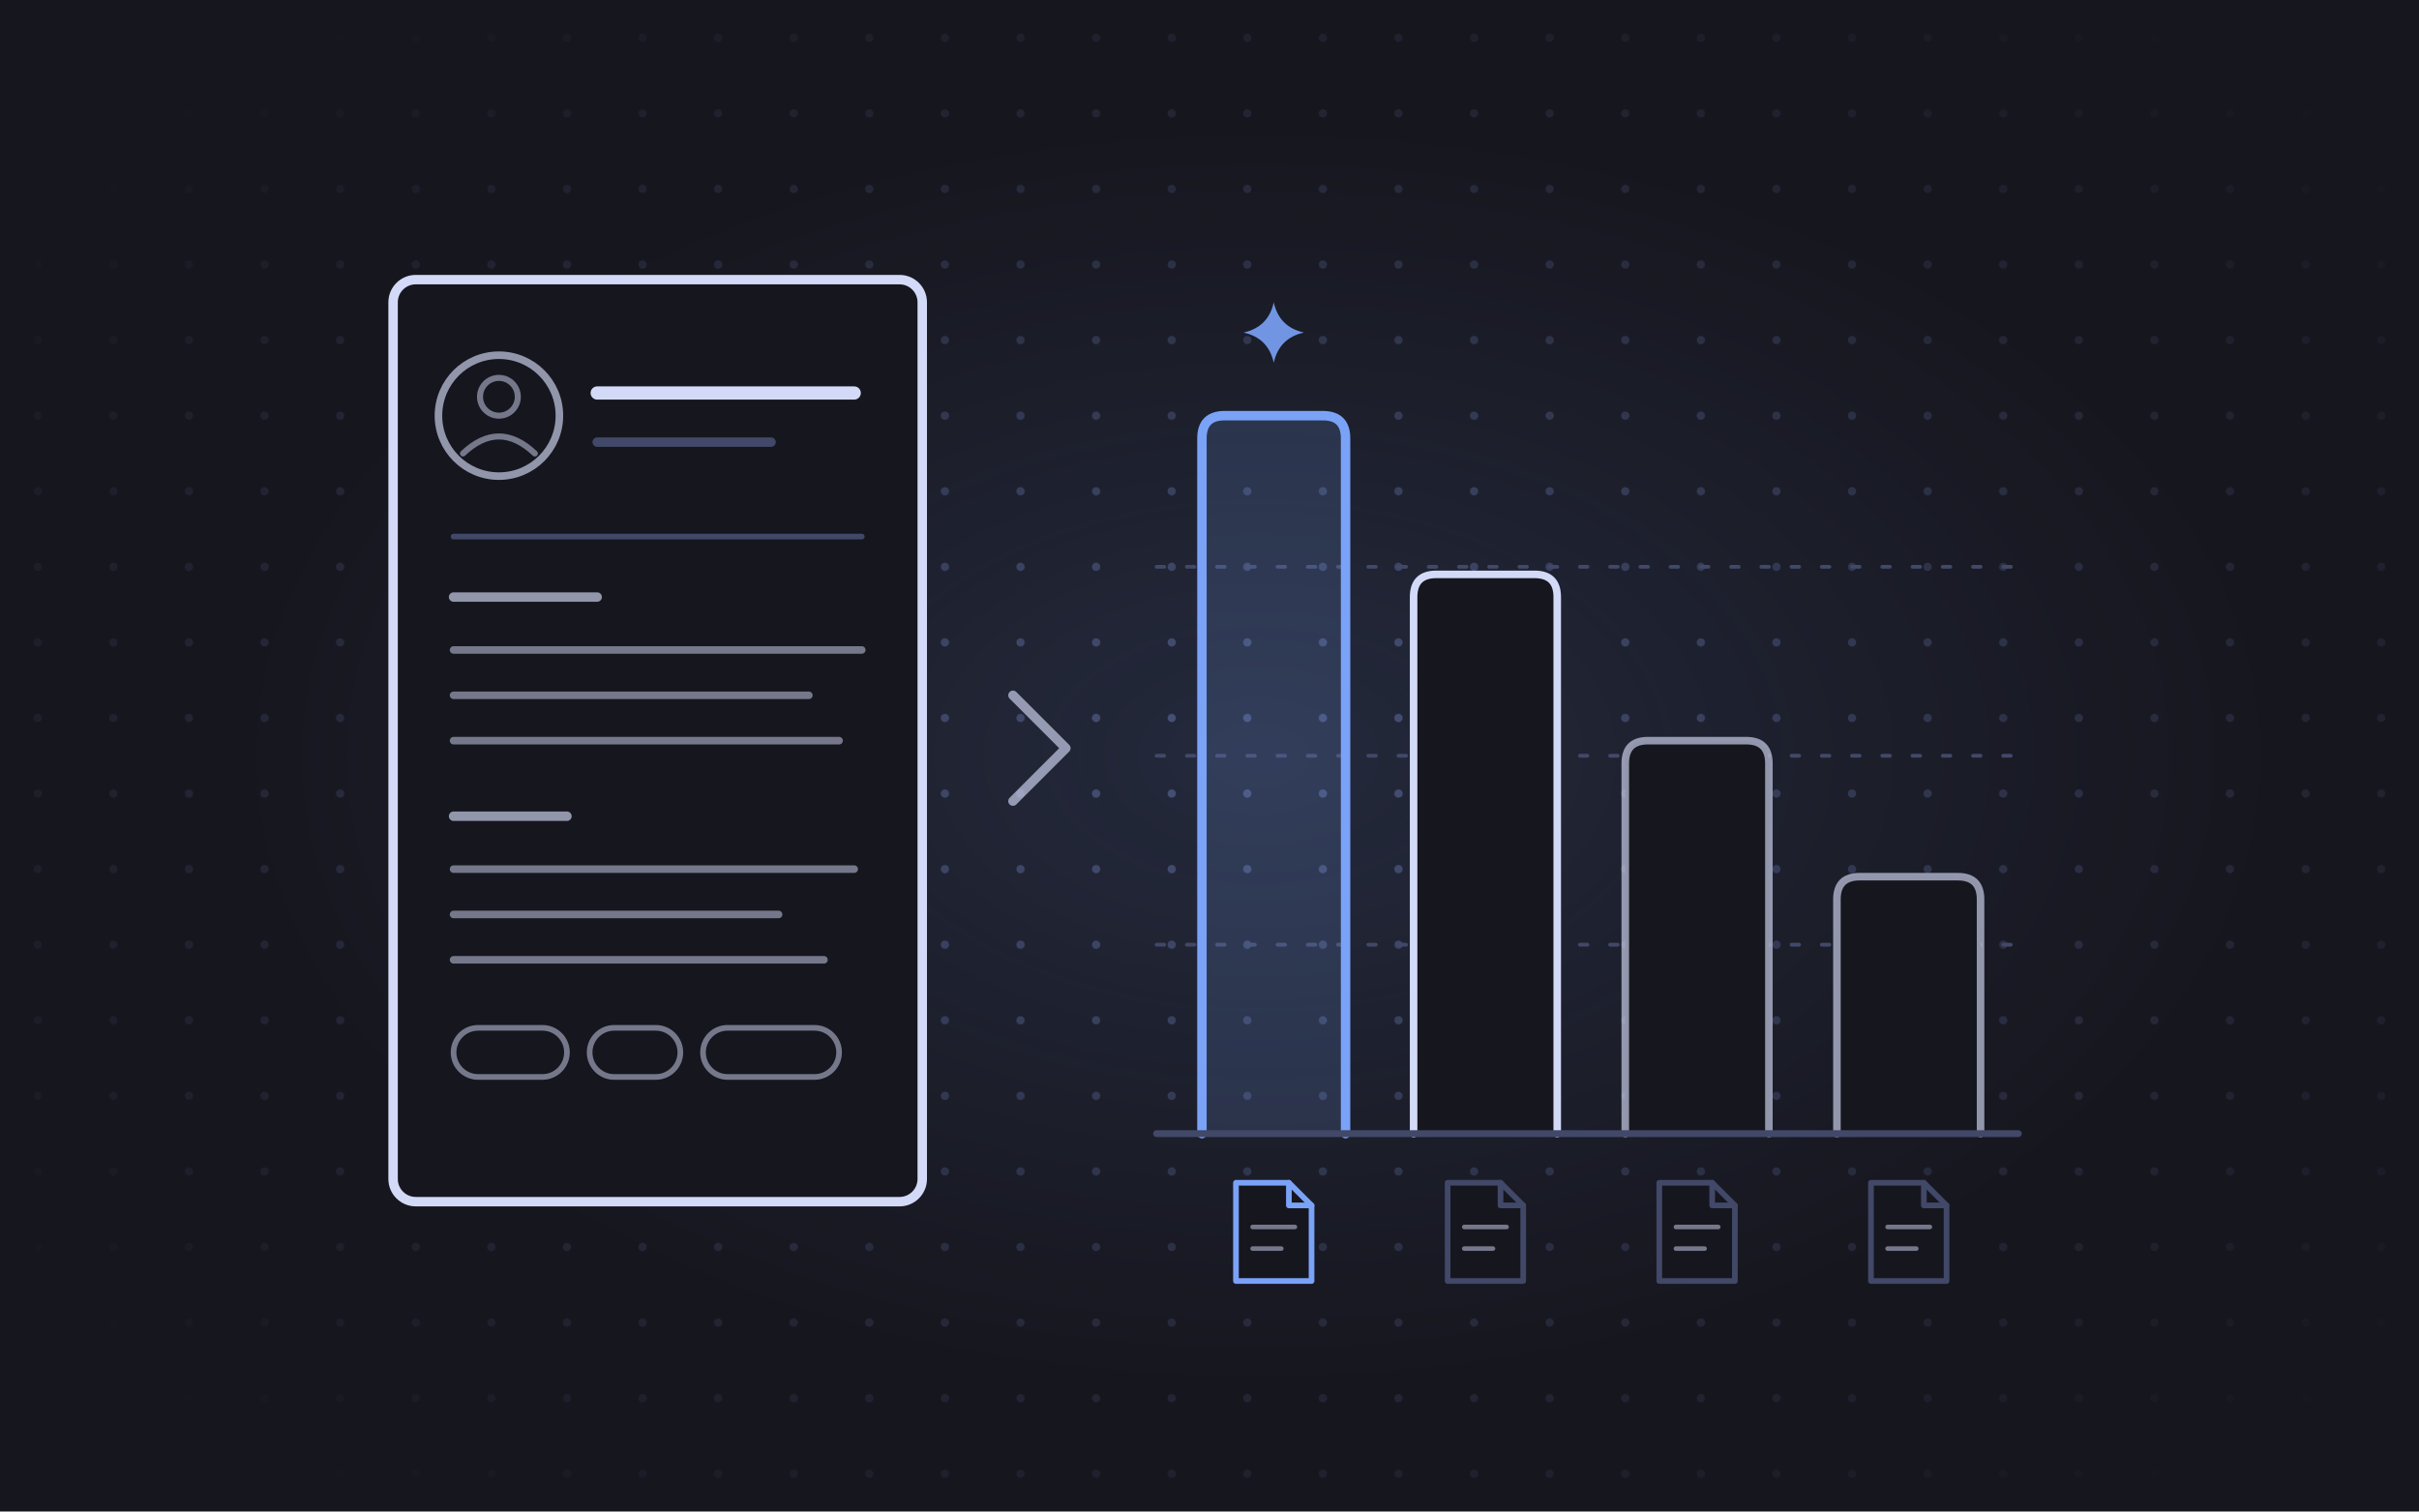
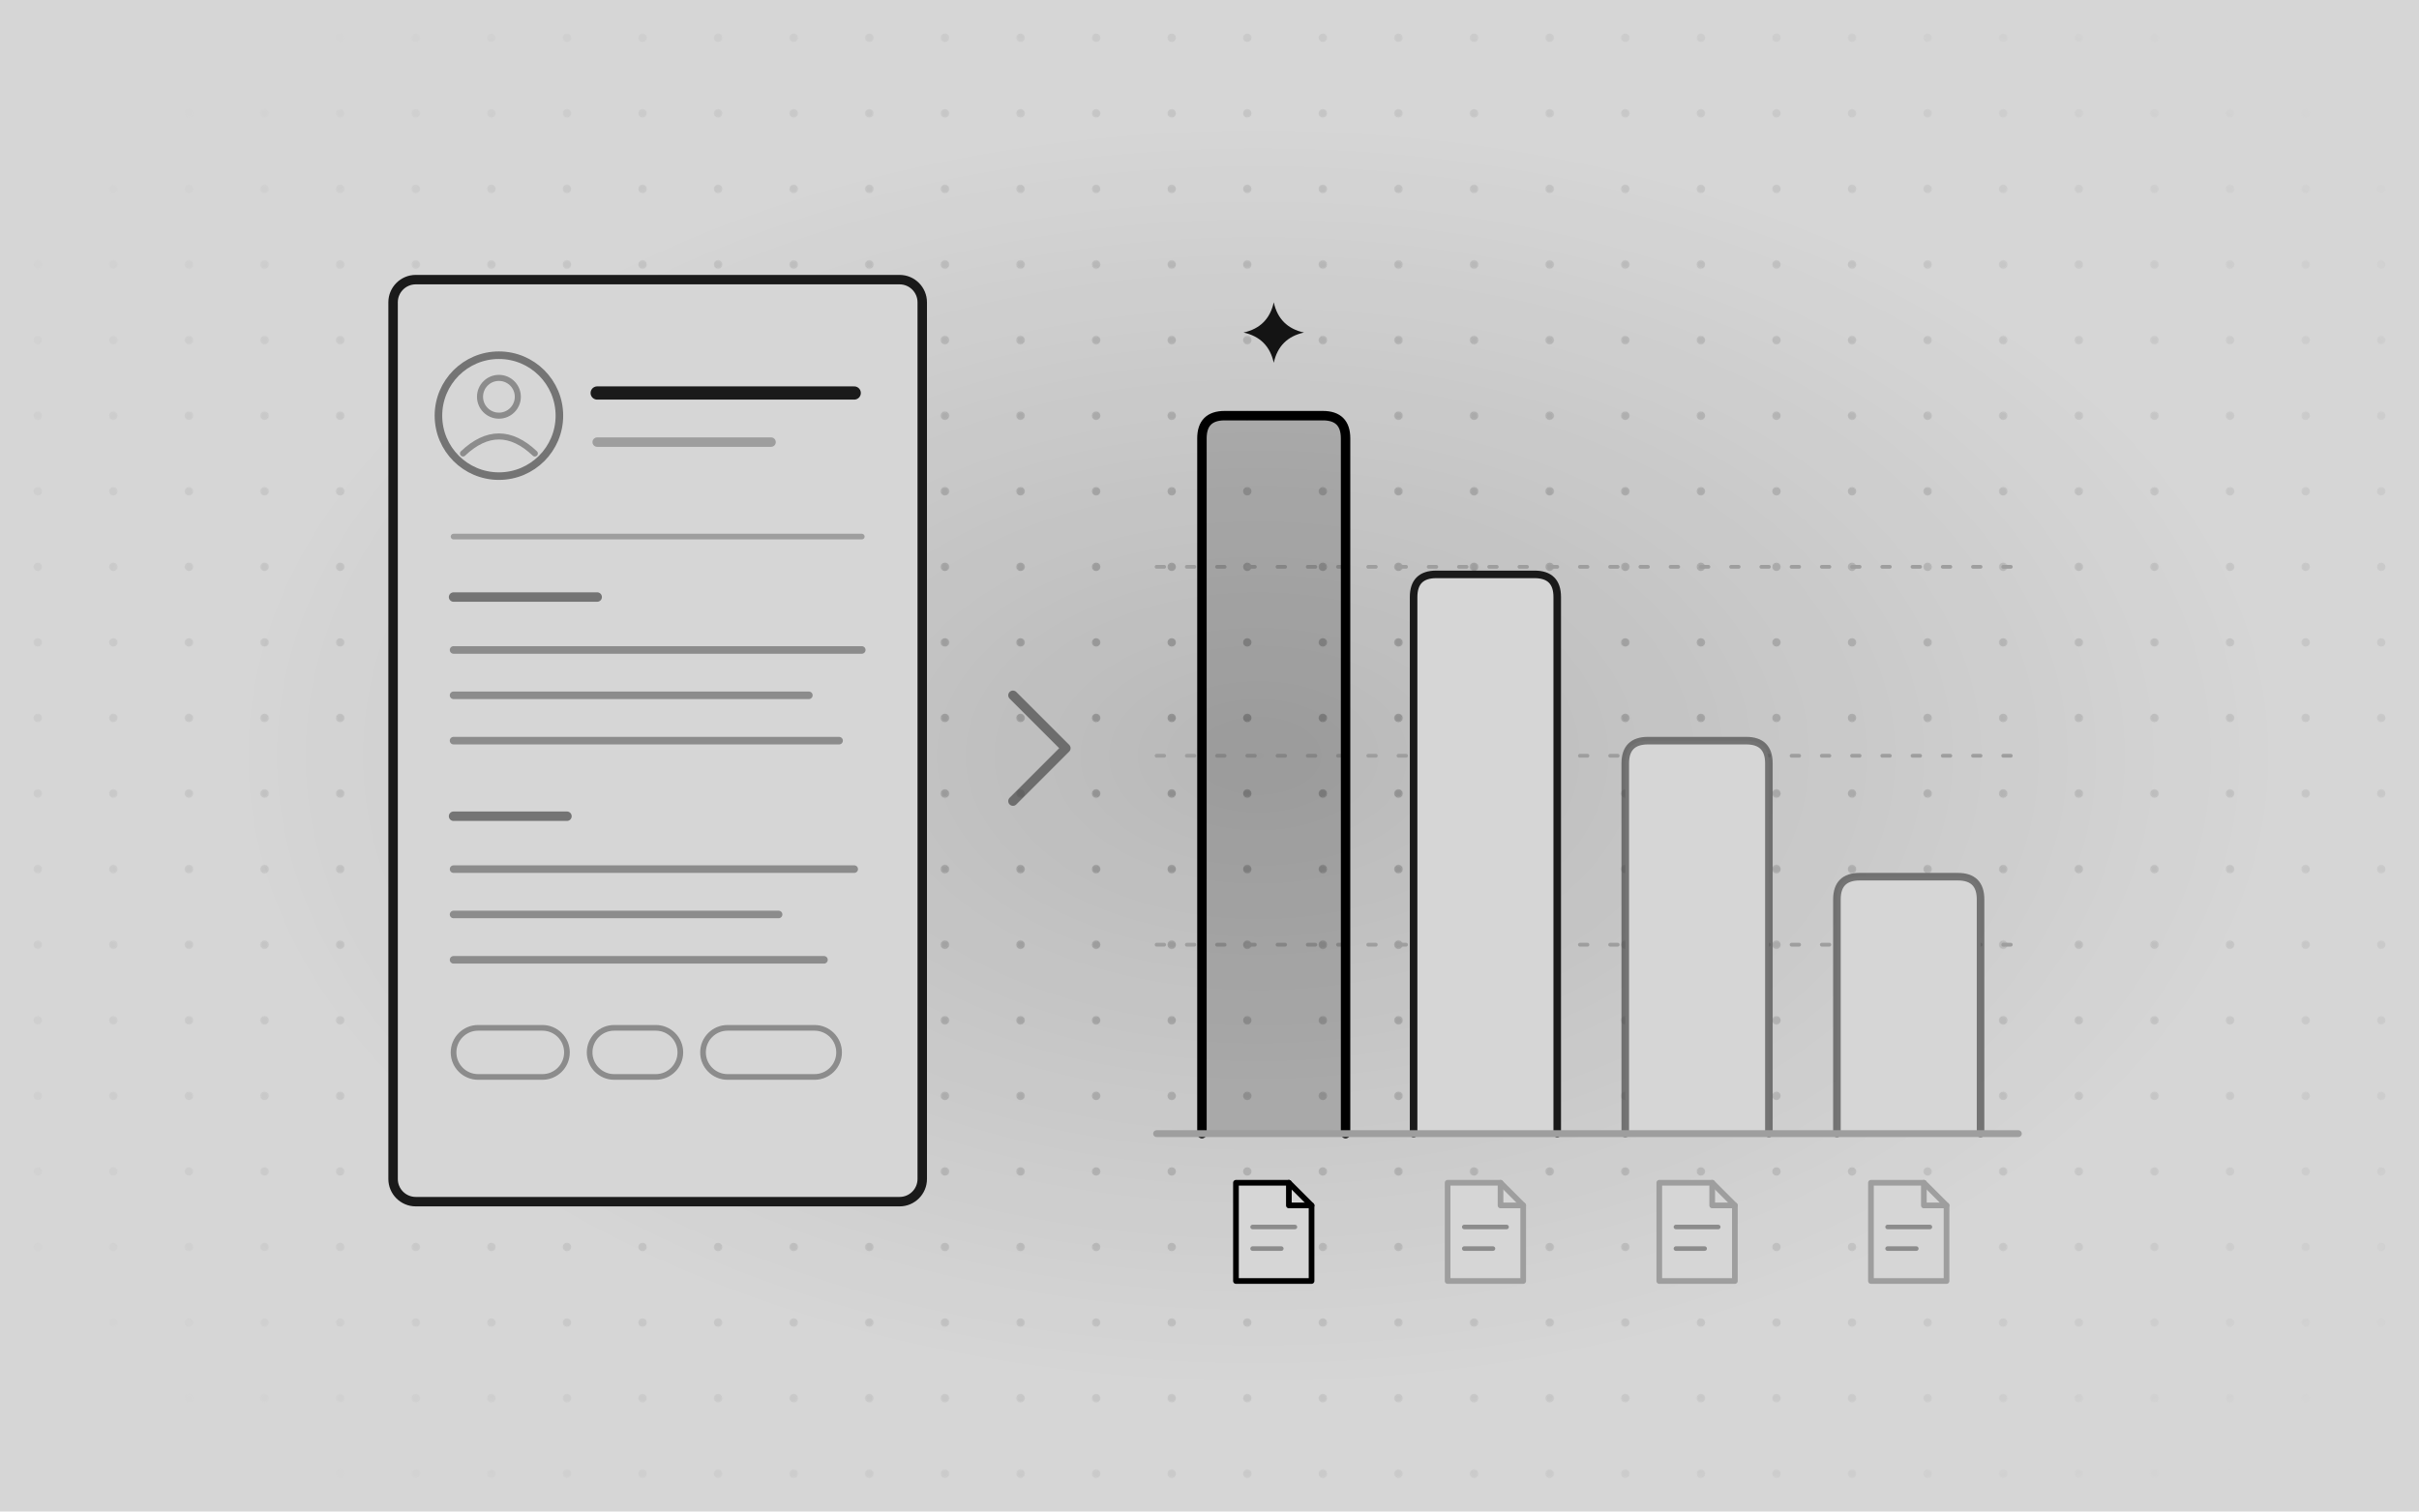
<svg xmlns="http://www.w3.org/2000/svg" viewBox="0 0 640 400" width="640" height="400">
  <defs>
    <pattern id="dots" width="20" height="20" patternUnits="userSpaceOnUse">
-       <circle cx="10" cy="10" r="1.1" fill="#414868" />
+       <circle cx="10" cy="10" r="1.1" fill="#9e9e9e" />
    </pattern>
    <radialGradient id="dotFade" cx="0.52" cy="0.5" r="0.62">
      <stop offset="0" stop-color="#fff" stop-opacity="0.95" />
      <stop offset="1" stop-color="#fff" stop-opacity="0" />
    </radialGradient>
    <mask id="dotMask">
      <rect width="640" height="400" fill="url(#dotFade)" />
    </mask>
    <radialGradient id="glow" cx="0.52" cy="0.5" r="0.42">
-       <stop offset="0" stop-color="#7aa2f7" stop-opacity="0.14" />
-       <stop offset="1" stop-color="#7aa2f7" stop-opacity="0" />
+       <stop offset="0" stop-color="#000000" stop-opacity="0.14" />
+       <stop offset="1" stop-color="#000000" stop-opacity="0" />
    </radialGradient>
  </defs>
-   <rect width="640" height="400" fill="#16161e" />
+   <rect width="640" height="400" fill="#d6d6d6" />
  <rect width="640" height="400" fill="url(#dots)" mask="url(#dotMask)" />
  <rect width="640" height="400" fill="url(#glow)" />
  <g fill="none" stroke-linecap="round" stroke-linejoin="round">
-     <rect x="104" y="74" width="140" height="244" rx="6" fill="#16161e" stroke="#d3daf8" stroke-width="2.5" />
-     <circle cx="132" cy="110" r="16" stroke="#c3c8e2" stroke-width="2" stroke-opacity="0.72" />
-     <circle cx="132" cy="105" r="5" stroke="#c3c8e2" stroke-width="1.6" stroke-opacity="0.55" />
-     <path d="M122.5 120 Q132 111 141.5 120" stroke="#c3c8e2" stroke-width="1.6" stroke-opacity="0.55" />
-     <path d="M158 104 H226" stroke="#d3daf8" stroke-width="3.5" />
-     <path d="M158 117 H204" stroke="#414868" stroke-width="2.5" />
-     <path d="M120 142 H228" stroke="#414868" stroke-width="1.5" />
-     <path d="M120 158 H158" stroke="#c3c8e2" stroke-width="2.5" stroke-opacity="0.72" />
-     <path d="M120 172 H228 M120 184 H214 M120 196 H222" stroke="#c3c8e2" stroke-width="2" stroke-opacity="0.55" />
-     <path d="M120 216 H150" stroke="#c3c8e2" stroke-width="2.5" stroke-opacity="0.72" />
-     <path d="M120 230 H226 M120 242 H206 M120 254 H218" stroke="#c3c8e2" stroke-width="2" stroke-opacity="0.55" />
-     <rect x="120" y="272" width="30" height="13" rx="6.5" stroke="#c3c8e2" stroke-width="1.5" stroke-opacity="0.55" />
-     <rect x="156" y="272" width="24" height="13" rx="6.5" stroke="#c3c8e2" stroke-width="1.5" stroke-opacity="0.55" />
-     <rect x="186" y="272" width="36" height="13" rx="6.5" stroke="#c3c8e2" stroke-width="1.5" stroke-opacity="0.55" />
-     <path d="M268 184 L282 198 L268 212" stroke="#c3c8e2" stroke-width="2.5" stroke-opacity="0.72" />
-     <path d="M306 150 H534 M306 200 H534 M306 250 H534" stroke="#414868" stroke-width="1" stroke-dasharray="2 6" />
-     <path d="M318 300 V116 Q318 110 324 110 H350 Q356 110 356 116 V300" fill="#7aa2f7" fill-opacity="0.16" stroke="#7aa2f7" stroke-width="2.5" />
-     <path d="M374 300 V158 Q374 152 380 152 H406 Q412 152 412 158 V300" fill="#16161e" stroke="#d3daf8" stroke-width="2" />
-     <path d="M430 300 V202 Q430 196 436 196 H462 Q468 196 468 202 V300" fill="#16161e" stroke="#c3c8e2" stroke-width="2" stroke-opacity="0.72" />
-     <path d="M486 300 V238 Q486 232 492 232 H518 Q524 232 524 238 V300" fill="#16161e" stroke="#c3c8e2" stroke-width="2" stroke-opacity="0.72" />
-     <path d="M306 300 H534" stroke="#414868" stroke-width="1.8" />
-     <path d="M327 313 H341 L347 319 V339 H327 Z" fill="#16161e" stroke="#7aa2f7" stroke-width="1.5" />
-     <path d="M341 313 V319 H347" stroke="#7aa2f7" stroke-width="1.5" />
-     <path d="M331.4 324.7 H342.6" stroke="#c3c8e2" stroke-width="1.2" stroke-opacity="0.55" />
-     <path d="M331.4 330.42 H339" stroke="#c3c8e2" stroke-width="1.2" stroke-opacity="0.55" />
-     <path d="M383 313 H397 L403 319 V339 H383 Z" fill="#16161e" stroke="#414868" stroke-width="1.5" />
-     <path d="M397 313 V319 H403" stroke="#414868" stroke-width="1.5" />
-     <path d="M387.4 324.7 H398.6" stroke="#c3c8e2" stroke-width="1.2" stroke-opacity="0.55" />
-     <path d="M387.4 330.42 H395" stroke="#c3c8e2" stroke-width="1.2" stroke-opacity="0.55" />
-     <path d="M439 313 H453 L459 319 V339 H439 Z" fill="#16161e" stroke="#414868" stroke-width="1.5" />
-     <path d="M453 313 V319 H459" stroke="#414868" stroke-width="1.5" />
-     <path d="M443.4 324.7 H454.6" stroke="#c3c8e2" stroke-width="1.2" stroke-opacity="0.55" />
-     <path d="M443.4 330.42 H451" stroke="#c3c8e2" stroke-width="1.2" stroke-opacity="0.55" />
-     <path d="M495 313 H509 L515 319 V339 H495 Z" fill="#16161e" stroke="#414868" stroke-width="1.5" />
-     <path d="M509 313 V319 H515" stroke="#414868" stroke-width="1.5" />
-     <path d="M499.4 324.7 H510.6" stroke="#c3c8e2" stroke-width="1.2" stroke-opacity="0.55" />
-     <path d="M499.4 330.42 H507" stroke="#c3c8e2" stroke-width="1.2" stroke-opacity="0.55" />
-     <path d="M337 80 Q338.44 86.56 345 88 Q338.44 89.44 337 96 Q335.56 89.44 329 88 Q335.56 86.56 337 80 Z" fill="#7aa2f7" fill-opacity="0.9" />
+     <rect x="104" y="74" width="140" height="244" rx="6" fill="#d6d6d6" stroke="#1a1a1a" stroke-width="2.5" />
+     <circle cx="132" cy="110" r="16" stroke="#4e4e4e" stroke-width="2" stroke-opacity="0.72" />
+     <circle cx="132" cy="105" r="5" stroke="#4e4e4e" stroke-width="1.6" stroke-opacity="0.55" />
+     <path d="M122.5 120 Q132 111 141.5 120" stroke="#4e4e4e" stroke-width="1.6" stroke-opacity="0.55" />
+     <path d="M158 104 H226" stroke="#1a1a1a" stroke-width="3.5" />
+     <path d="M158 117 H204" stroke="#9e9e9e" stroke-width="2.5" />
+     <path d="M120 142 H228" stroke="#9e9e9e" stroke-width="1.5" />
+     <path d="M120 158 H158" stroke="#4e4e4e" stroke-width="2.5" stroke-opacity="0.72" />
+     <path d="M120 172 H228 M120 184 H214 M120 196 H222" stroke="#4e4e4e" stroke-width="2" stroke-opacity="0.55" />
+     <path d="M120 216 H150" stroke="#4e4e4e" stroke-width="2.5" stroke-opacity="0.72" />
+     <path d="M120 230 H226 M120 242 H206 M120 254 H218" stroke="#4e4e4e" stroke-width="2" stroke-opacity="0.55" />
+     <rect x="120" y="272" width="30" height="13" rx="6.5" stroke="#4e4e4e" stroke-width="1.5" stroke-opacity="0.55" />
+     <rect x="156" y="272" width="24" height="13" rx="6.5" stroke="#4e4e4e" stroke-width="1.5" stroke-opacity="0.55" />
+     <rect x="186" y="272" width="36" height="13" rx="6.5" stroke="#4e4e4e" stroke-width="1.5" stroke-opacity="0.55" />
+     <path d="M268 184 L282 198 L268 212" stroke="#4e4e4e" stroke-width="2.5" stroke-opacity="0.72" />
+     <path d="M306 150 H534 M306 200 H534 M306 250 H534" stroke="#9e9e9e" stroke-width="1" stroke-dasharray="2 6" />
+     <path d="M318 300 V116 Q318 110 324 110 H350 Q356 110 356 116 V300" fill="#000000" fill-opacity="0.16" stroke="#000000" stroke-width="2.5" />
+     <path d="M374 300 V158 Q374 152 380 152 H406 Q412 152 412 158 V300" fill="#d6d6d6" stroke="#1a1a1a" stroke-width="2" />
+     <path d="M430 300 V202 Q430 196 436 196 H462 Q468 196 468 202 V300" fill="#d6d6d6" stroke="#4e4e4e" stroke-width="2" stroke-opacity="0.72" />
+     <path d="M486 300 V238 Q486 232 492 232 H518 Q524 232 524 238 V300" fill="#d6d6d6" stroke="#4e4e4e" stroke-width="2" stroke-opacity="0.72" />
+     <path d="M306 300 H534" stroke="#9e9e9e" stroke-width="1.8" />
+     <path d="M327 313 H341 L347 319 V339 H327 Z" fill="#d6d6d6" stroke="#000000" stroke-width="1.5" />
+     <path d="M341 313 V319 H347" stroke="#000000" stroke-width="1.5" />
+     <path d="M331.4 324.7 H342.6" stroke="#4e4e4e" stroke-width="1.2" stroke-opacity="0.55" />
+     <path d="M331.4 330.42 H339" stroke="#4e4e4e" stroke-width="1.2" stroke-opacity="0.55" />
+     <path d="M383 313 H397 L403 319 V339 H383 Z" fill="#d6d6d6" stroke="#9e9e9e" stroke-width="1.5" />
+     <path d="M397 313 V319 H403" stroke="#9e9e9e" stroke-width="1.5" />
+     <path d="M387.4 324.7 H398.6" stroke="#4e4e4e" stroke-width="1.2" stroke-opacity="0.55" />
+     <path d="M387.4 330.42 H395" stroke="#4e4e4e" stroke-width="1.2" stroke-opacity="0.55" />
+     <path d="M439 313 H453 L459 319 V339 H439 Z" fill="#d6d6d6" stroke="#9e9e9e" stroke-width="1.5" />
+     <path d="M453 313 V319 H459" stroke="#9e9e9e" stroke-width="1.5" />
+     <path d="M443.4 324.7 H454.6" stroke="#4e4e4e" stroke-width="1.2" stroke-opacity="0.55" />
+     <path d="M443.4 330.42 H451" stroke="#4e4e4e" stroke-width="1.2" stroke-opacity="0.55" />
+     <path d="M495 313 H509 L515 319 V339 H495 Z" fill="#d6d6d6" stroke="#9e9e9e" stroke-width="1.5" />
+     <path d="M509 313 V319 H515" stroke="#9e9e9e" stroke-width="1.5" />
+     <path d="M499.4 324.7 H510.6" stroke="#4e4e4e" stroke-width="1.2" stroke-opacity="0.55" />
+     <path d="M499.4 330.42 H507" stroke="#4e4e4e" stroke-width="1.2" stroke-opacity="0.55" />
+     <path d="M337 80 Q338.44 86.56 345 88 Q338.44 89.44 337 96 Q335.56 89.44 329 88 Q335.56 86.56 337 80 Z" fill="#000000" fill-opacity="0.9" />
  </g>
</svg>
